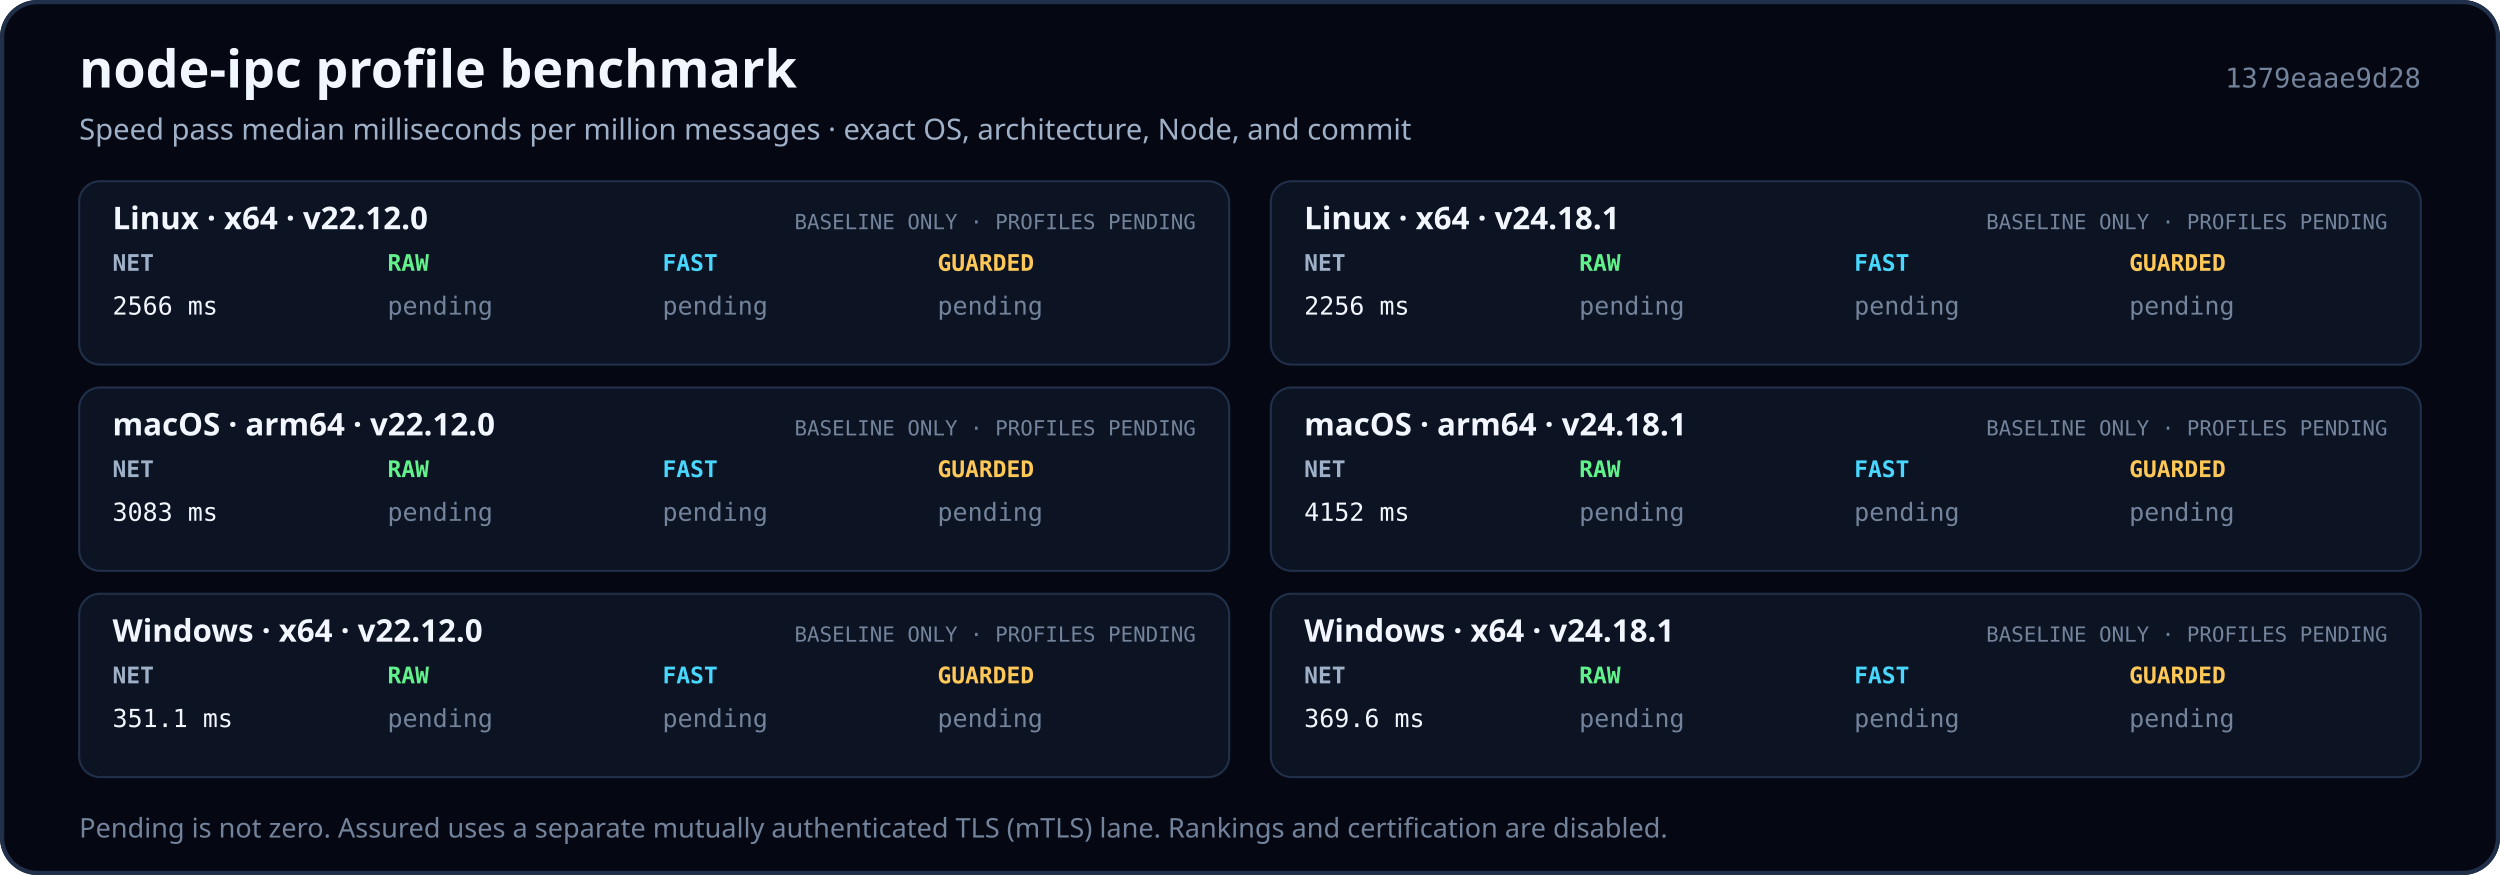
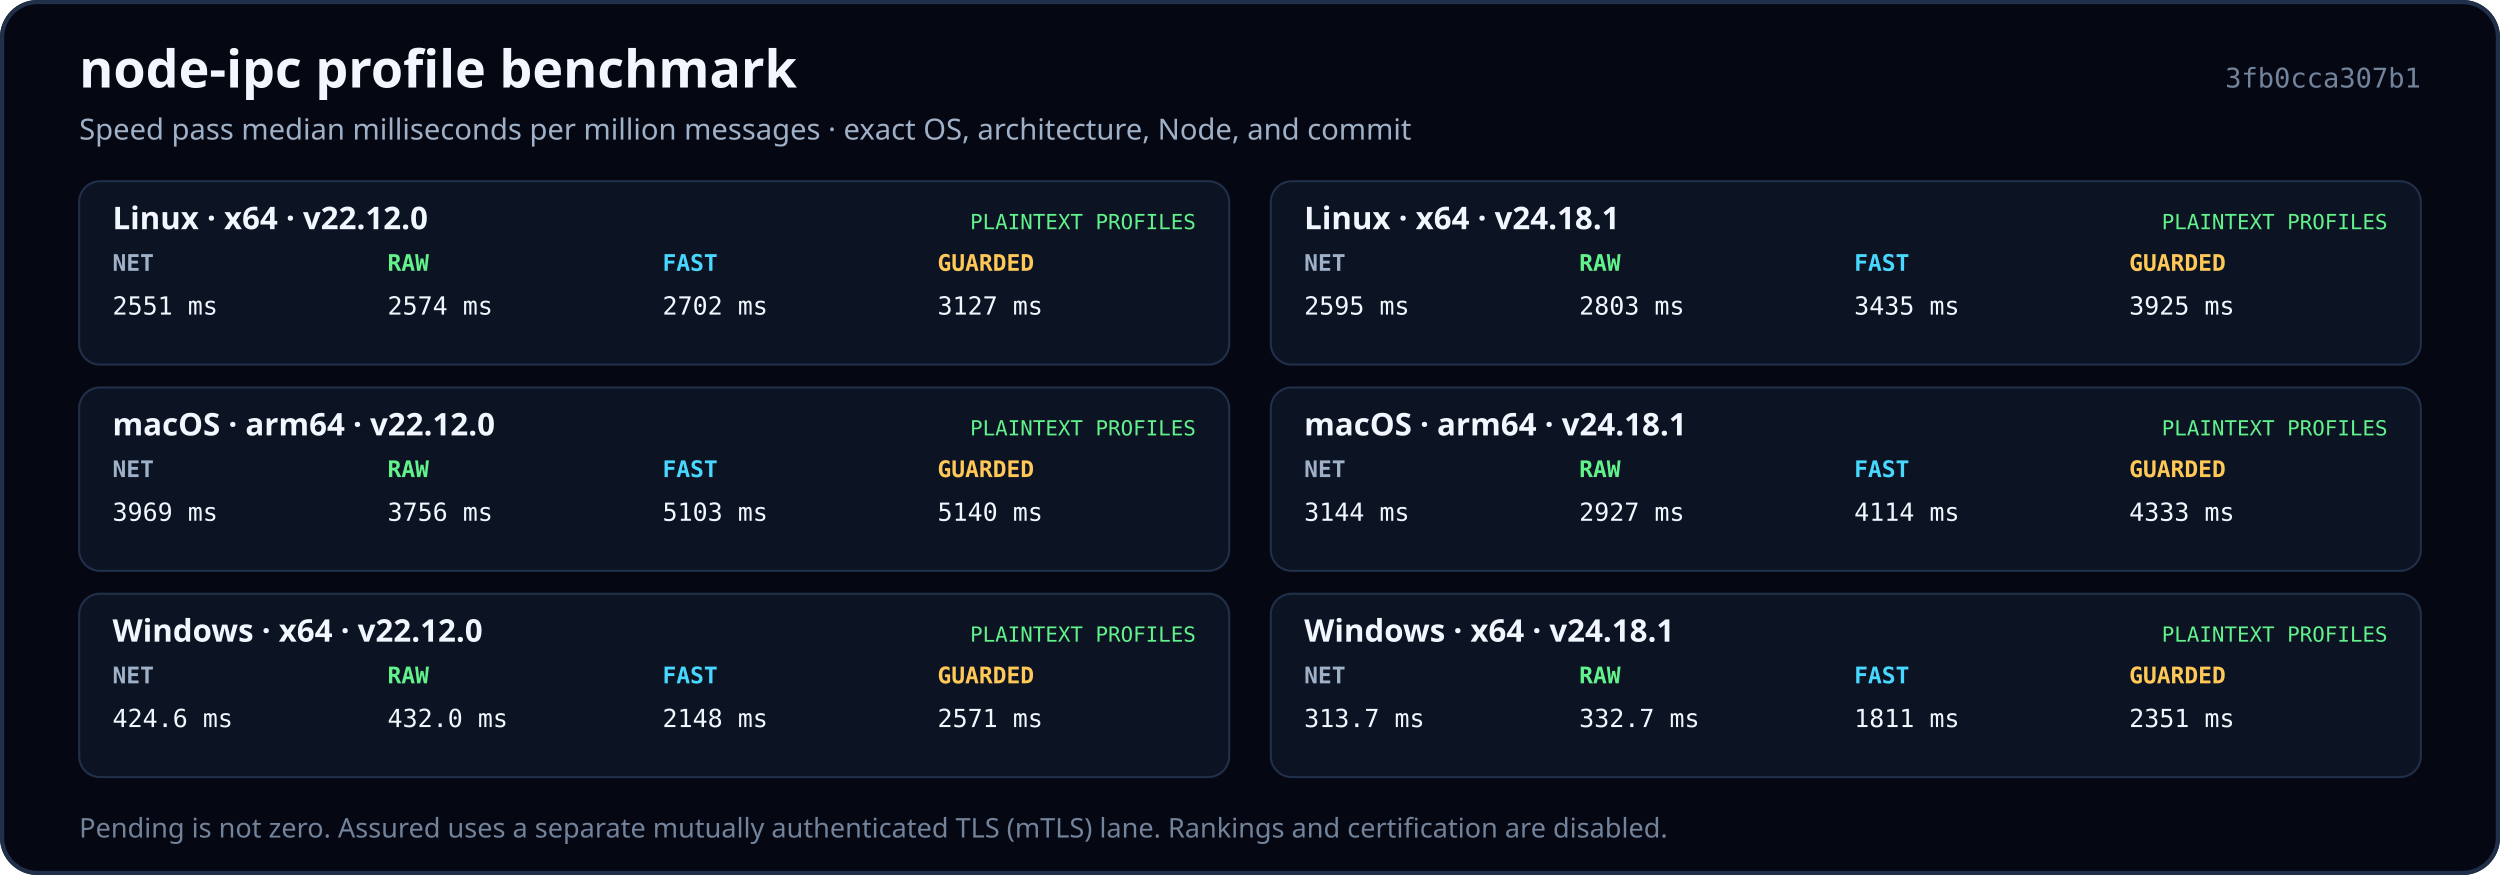
<svg xmlns="http://www.w3.org/2000/svg" width="1200" height="420" viewBox="0 0 1200 420" role="img" aria-labelledby="title description">
  <rect width="1200" height="420" rx="18" fill="#050812" />
  <rect x="1" y="1" width="1198" height="418" rx="17" fill="none" stroke="#21304a" stroke-width="2" />
  <text x="38" y="42" fill="#f2f7ff" font-family="system-ui, sans-serif" font-size="25" font-weight="700">node-ipc profile benchmark</text>
  <text x="38" y="67" fill="#9fb1c8" font-family="system-ui, sans-serif" font-size="14">Speed pass median milliseconds per million messages · exact OS, architecture, Node, and commit</text>
-   <text x="1162" y="42" fill="#72839b" font-family="ui-monospace, SFMono-Regular, Consolas, monospace" font-size="13" text-anchor="end">1379eaae9d28</text>
+   <text x="1162" y="42" fill="#72839b" font-family="ui-monospace, SFMono-Regular, Consolas, monospace" font-size="13" text-anchor="end">3fb0cca307b1</text>
  <g class="environment" transform="translate(38 87)">
    <rect width="552" height="88" rx="10" fill="#0c1322" stroke="#21304a" />
    <text x="16" y="23" fill="#f2f7ff" font-family="system-ui, sans-serif" font-size="15" font-weight="700">Linux · x64 · v22.12.0</text>
-     <text x="536" y="23" fill="#72839b" font-family="ui-monospace, SFMono-Regular, Consolas, monospace" font-size="10" text-anchor="end">BASELINE ONLY · PROFILES PENDING</text>
+     <text x="536" y="23" fill="#62f28c" font-family="ui-monospace, SFMono-Regular, Consolas, monospace" font-size="10" text-anchor="end">PLAINTEXT PROFILES</text>
    <g transform="translate(16 43)">
      <text x="0" y="0" fill="#9fb1c8" font-family="ui-monospace, SFMono-Regular, Consolas, monospace" font-size="11" font-weight="700">NET</text>
-       <text x="0" y="21" fill="#f2f7ff" font-family="ui-monospace, SFMono-Regular, Consolas, monospace" font-size="12">2566 ms</text>
+       <text x="0" y="21" fill="#f2f7ff" font-family="ui-monospace, SFMono-Regular, Consolas, monospace" font-size="12">2551 ms</text>
    </g>
    <g transform="translate(148 43)">
      <text x="0" y="0" fill="#62f28c" font-family="ui-monospace, SFMono-Regular, Consolas, monospace" font-size="11" font-weight="700">RAW</text>
-       <text x="0" y="21" fill="#72839b" font-family="ui-monospace, SFMono-Regular, Consolas, monospace" font-size="12">pending</text>
+       <text x="0" y="21" fill="#f2f7ff" font-family="ui-monospace, SFMono-Regular, Consolas, monospace" font-size="12">2574 ms</text>
    </g>
    <g transform="translate(280 43)">
      <text x="0" y="0" fill="#48d8ff" font-family="ui-monospace, SFMono-Regular, Consolas, monospace" font-size="11" font-weight="700">FAST</text>
-       <text x="0" y="21" fill="#72839b" font-family="ui-monospace, SFMono-Regular, Consolas, monospace" font-size="12">pending</text>
+       <text x="0" y="21" fill="#f2f7ff" font-family="ui-monospace, SFMono-Regular, Consolas, monospace" font-size="12">2702 ms</text>
    </g>
    <g transform="translate(412 43)">
      <text x="0" y="0" fill="#ffc857" font-family="ui-monospace, SFMono-Regular, Consolas, monospace" font-size="11" font-weight="700">GUARDED</text>
-       <text x="0" y="21" fill="#72839b" font-family="ui-monospace, SFMono-Regular, Consolas, monospace" font-size="12">pending</text>
+       <text x="0" y="21" fill="#f2f7ff" font-family="ui-monospace, SFMono-Regular, Consolas, monospace" font-size="12">3127 ms</text>
    </g>
  </g>
  <g class="environment" transform="translate(610 87)">
    <rect width="552" height="88" rx="10" fill="#0c1322" stroke="#21304a" />
    <text x="16" y="23" fill="#f2f7ff" font-family="system-ui, sans-serif" font-size="15" font-weight="700">Linux · x64 · v24.18.1</text>
-     <text x="536" y="23" fill="#72839b" font-family="ui-monospace, SFMono-Regular, Consolas, monospace" font-size="10" text-anchor="end">BASELINE ONLY · PROFILES PENDING</text>
+     <text x="536" y="23" fill="#62f28c" font-family="ui-monospace, SFMono-Regular, Consolas, monospace" font-size="10" text-anchor="end">PLAINTEXT PROFILES</text>
    <g transform="translate(16 43)">
      <text x="0" y="0" fill="#9fb1c8" font-family="ui-monospace, SFMono-Regular, Consolas, monospace" font-size="11" font-weight="700">NET</text>
-       <text x="0" y="21" fill="#f2f7ff" font-family="ui-monospace, SFMono-Regular, Consolas, monospace" font-size="12">2256 ms</text>
+       <text x="0" y="21" fill="#f2f7ff" font-family="ui-monospace, SFMono-Regular, Consolas, monospace" font-size="12">2595 ms</text>
    </g>
    <g transform="translate(148 43)">
      <text x="0" y="0" fill="#62f28c" font-family="ui-monospace, SFMono-Regular, Consolas, monospace" font-size="11" font-weight="700">RAW</text>
-       <text x="0" y="21" fill="#72839b" font-family="ui-monospace, SFMono-Regular, Consolas, monospace" font-size="12">pending</text>
+       <text x="0" y="21" fill="#f2f7ff" font-family="ui-monospace, SFMono-Regular, Consolas, monospace" font-size="12">2803 ms</text>
    </g>
    <g transform="translate(280 43)">
      <text x="0" y="0" fill="#48d8ff" font-family="ui-monospace, SFMono-Regular, Consolas, monospace" font-size="11" font-weight="700">FAST</text>
-       <text x="0" y="21" fill="#72839b" font-family="ui-monospace, SFMono-Regular, Consolas, monospace" font-size="12">pending</text>
+       <text x="0" y="21" fill="#f2f7ff" font-family="ui-monospace, SFMono-Regular, Consolas, monospace" font-size="12">3435 ms</text>
    </g>
    <g transform="translate(412 43)">
      <text x="0" y="0" fill="#ffc857" font-family="ui-monospace, SFMono-Regular, Consolas, monospace" font-size="11" font-weight="700">GUARDED</text>
-       <text x="0" y="21" fill="#72839b" font-family="ui-monospace, SFMono-Regular, Consolas, monospace" font-size="12">pending</text>
+       <text x="0" y="21" fill="#f2f7ff" font-family="ui-monospace, SFMono-Regular, Consolas, monospace" font-size="12">3925 ms</text>
    </g>
  </g>
  <g class="environment" transform="translate(38 186)">
    <rect width="552" height="88" rx="10" fill="#0c1322" stroke="#21304a" />
    <text x="16" y="23" fill="#f2f7ff" font-family="system-ui, sans-serif" font-size="15" font-weight="700">macOS · arm64 · v22.12.0</text>
-     <text x="536" y="23" fill="#72839b" font-family="ui-monospace, SFMono-Regular, Consolas, monospace" font-size="10" text-anchor="end">BASELINE ONLY · PROFILES PENDING</text>
+     <text x="536" y="23" fill="#62f28c" font-family="ui-monospace, SFMono-Regular, Consolas, monospace" font-size="10" text-anchor="end">PLAINTEXT PROFILES</text>
    <g transform="translate(16 43)">
      <text x="0" y="0" fill="#9fb1c8" font-family="ui-monospace, SFMono-Regular, Consolas, monospace" font-size="11" font-weight="700">NET</text>
-       <text x="0" y="21" fill="#f2f7ff" font-family="ui-monospace, SFMono-Regular, Consolas, monospace" font-size="12">3083 ms</text>
+       <text x="0" y="21" fill="#f2f7ff" font-family="ui-monospace, SFMono-Regular, Consolas, monospace" font-size="12">3969 ms</text>
    </g>
    <g transform="translate(148 43)">
      <text x="0" y="0" fill="#62f28c" font-family="ui-monospace, SFMono-Regular, Consolas, monospace" font-size="11" font-weight="700">RAW</text>
-       <text x="0" y="21" fill="#72839b" font-family="ui-monospace, SFMono-Regular, Consolas, monospace" font-size="12">pending</text>
+       <text x="0" y="21" fill="#f2f7ff" font-family="ui-monospace, SFMono-Regular, Consolas, monospace" font-size="12">3756 ms</text>
    </g>
    <g transform="translate(280 43)">
      <text x="0" y="0" fill="#48d8ff" font-family="ui-monospace, SFMono-Regular, Consolas, monospace" font-size="11" font-weight="700">FAST</text>
-       <text x="0" y="21" fill="#72839b" font-family="ui-monospace, SFMono-Regular, Consolas, monospace" font-size="12">pending</text>
+       <text x="0" y="21" fill="#f2f7ff" font-family="ui-monospace, SFMono-Regular, Consolas, monospace" font-size="12">5103 ms</text>
    </g>
    <g transform="translate(412 43)">
      <text x="0" y="0" fill="#ffc857" font-family="ui-monospace, SFMono-Regular, Consolas, monospace" font-size="11" font-weight="700">GUARDED</text>
-       <text x="0" y="21" fill="#72839b" font-family="ui-monospace, SFMono-Regular, Consolas, monospace" font-size="12">pending</text>
+       <text x="0" y="21" fill="#f2f7ff" font-family="ui-monospace, SFMono-Regular, Consolas, monospace" font-size="12">5140 ms</text>
    </g>
  </g>
  <g class="environment" transform="translate(610 186)">
    <rect width="552" height="88" rx="10" fill="#0c1322" stroke="#21304a" />
    <text x="16" y="23" fill="#f2f7ff" font-family="system-ui, sans-serif" font-size="15" font-weight="700">macOS · arm64 · v24.18.1</text>
-     <text x="536" y="23" fill="#72839b" font-family="ui-monospace, SFMono-Regular, Consolas, monospace" font-size="10" text-anchor="end">BASELINE ONLY · PROFILES PENDING</text>
+     <text x="536" y="23" fill="#62f28c" font-family="ui-monospace, SFMono-Regular, Consolas, monospace" font-size="10" text-anchor="end">PLAINTEXT PROFILES</text>
    <g transform="translate(16 43)">
      <text x="0" y="0" fill="#9fb1c8" font-family="ui-monospace, SFMono-Regular, Consolas, monospace" font-size="11" font-weight="700">NET</text>
-       <text x="0" y="21" fill="#f2f7ff" font-family="ui-monospace, SFMono-Regular, Consolas, monospace" font-size="12">4152 ms</text>
+       <text x="0" y="21" fill="#f2f7ff" font-family="ui-monospace, SFMono-Regular, Consolas, monospace" font-size="12">3144 ms</text>
    </g>
    <g transform="translate(148 43)">
      <text x="0" y="0" fill="#62f28c" font-family="ui-monospace, SFMono-Regular, Consolas, monospace" font-size="11" font-weight="700">RAW</text>
-       <text x="0" y="21" fill="#72839b" font-family="ui-monospace, SFMono-Regular, Consolas, monospace" font-size="12">pending</text>
+       <text x="0" y="21" fill="#f2f7ff" font-family="ui-monospace, SFMono-Regular, Consolas, monospace" font-size="12">2927 ms</text>
    </g>
    <g transform="translate(280 43)">
      <text x="0" y="0" fill="#48d8ff" font-family="ui-monospace, SFMono-Regular, Consolas, monospace" font-size="11" font-weight="700">FAST</text>
-       <text x="0" y="21" fill="#72839b" font-family="ui-monospace, SFMono-Regular, Consolas, monospace" font-size="12">pending</text>
+       <text x="0" y="21" fill="#f2f7ff" font-family="ui-monospace, SFMono-Regular, Consolas, monospace" font-size="12">4114 ms</text>
    </g>
    <g transform="translate(412 43)">
      <text x="0" y="0" fill="#ffc857" font-family="ui-monospace, SFMono-Regular, Consolas, monospace" font-size="11" font-weight="700">GUARDED</text>
-       <text x="0" y="21" fill="#72839b" font-family="ui-monospace, SFMono-Regular, Consolas, monospace" font-size="12">pending</text>
+       <text x="0" y="21" fill="#f2f7ff" font-family="ui-monospace, SFMono-Regular, Consolas, monospace" font-size="12">4333 ms</text>
    </g>
  </g>
  <g class="environment" transform="translate(38 285)">
    <rect width="552" height="88" rx="10" fill="#0c1322" stroke="#21304a" />
    <text x="16" y="23" fill="#f2f7ff" font-family="system-ui, sans-serif" font-size="15" font-weight="700">Windows · x64 · v22.12.0</text>
-     <text x="536" y="23" fill="#72839b" font-family="ui-monospace, SFMono-Regular, Consolas, monospace" font-size="10" text-anchor="end">BASELINE ONLY · PROFILES PENDING</text>
+     <text x="536" y="23" fill="#62f28c" font-family="ui-monospace, SFMono-Regular, Consolas, monospace" font-size="10" text-anchor="end">PLAINTEXT PROFILES</text>
    <g transform="translate(16 43)">
      <text x="0" y="0" fill="#9fb1c8" font-family="ui-monospace, SFMono-Regular, Consolas, monospace" font-size="11" font-weight="700">NET</text>
-       <text x="0" y="21" fill="#f2f7ff" font-family="ui-monospace, SFMono-Regular, Consolas, monospace" font-size="12">351.1 ms</text>
+       <text x="0" y="21" fill="#f2f7ff" font-family="ui-monospace, SFMono-Regular, Consolas, monospace" font-size="12">424.6 ms</text>
    </g>
    <g transform="translate(148 43)">
      <text x="0" y="0" fill="#62f28c" font-family="ui-monospace, SFMono-Regular, Consolas, monospace" font-size="11" font-weight="700">RAW</text>
-       <text x="0" y="21" fill="#72839b" font-family="ui-monospace, SFMono-Regular, Consolas, monospace" font-size="12">pending</text>
+       <text x="0" y="21" fill="#f2f7ff" font-family="ui-monospace, SFMono-Regular, Consolas, monospace" font-size="12">432.0 ms</text>
    </g>
    <g transform="translate(280 43)">
      <text x="0" y="0" fill="#48d8ff" font-family="ui-monospace, SFMono-Regular, Consolas, monospace" font-size="11" font-weight="700">FAST</text>
-       <text x="0" y="21" fill="#72839b" font-family="ui-monospace, SFMono-Regular, Consolas, monospace" font-size="12">pending</text>
+       <text x="0" y="21" fill="#f2f7ff" font-family="ui-monospace, SFMono-Regular, Consolas, monospace" font-size="12">2148 ms</text>
    </g>
    <g transform="translate(412 43)">
      <text x="0" y="0" fill="#ffc857" font-family="ui-monospace, SFMono-Regular, Consolas, monospace" font-size="11" font-weight="700">GUARDED</text>
-       <text x="0" y="21" fill="#72839b" font-family="ui-monospace, SFMono-Regular, Consolas, monospace" font-size="12">pending</text>
+       <text x="0" y="21" fill="#f2f7ff" font-family="ui-monospace, SFMono-Regular, Consolas, monospace" font-size="12">2571 ms</text>
    </g>
  </g>
  <g class="environment" transform="translate(610 285)">
    <rect width="552" height="88" rx="10" fill="#0c1322" stroke="#21304a" />
    <text x="16" y="23" fill="#f2f7ff" font-family="system-ui, sans-serif" font-size="15" font-weight="700">Windows · x64 · v24.18.1</text>
-     <text x="536" y="23" fill="#72839b" font-family="ui-monospace, SFMono-Regular, Consolas, monospace" font-size="10" text-anchor="end">BASELINE ONLY · PROFILES PENDING</text>
+     <text x="536" y="23" fill="#62f28c" font-family="ui-monospace, SFMono-Regular, Consolas, monospace" font-size="10" text-anchor="end">PLAINTEXT PROFILES</text>
    <g transform="translate(16 43)">
      <text x="0" y="0" fill="#9fb1c8" font-family="ui-monospace, SFMono-Regular, Consolas, monospace" font-size="11" font-weight="700">NET</text>
-       <text x="0" y="21" fill="#f2f7ff" font-family="ui-monospace, SFMono-Regular, Consolas, monospace" font-size="12">369.6 ms</text>
+       <text x="0" y="21" fill="#f2f7ff" font-family="ui-monospace, SFMono-Regular, Consolas, monospace" font-size="12">313.7 ms</text>
    </g>
    <g transform="translate(148 43)">
      <text x="0" y="0" fill="#62f28c" font-family="ui-monospace, SFMono-Regular, Consolas, monospace" font-size="11" font-weight="700">RAW</text>
-       <text x="0" y="21" fill="#72839b" font-family="ui-monospace, SFMono-Regular, Consolas, monospace" font-size="12">pending</text>
+       <text x="0" y="21" fill="#f2f7ff" font-family="ui-monospace, SFMono-Regular, Consolas, monospace" font-size="12">332.7 ms</text>
    </g>
    <g transform="translate(280 43)">
      <text x="0" y="0" fill="#48d8ff" font-family="ui-monospace, SFMono-Regular, Consolas, monospace" font-size="11" font-weight="700">FAST</text>
-       <text x="0" y="21" fill="#72839b" font-family="ui-monospace, SFMono-Regular, Consolas, monospace" font-size="12">pending</text>
+       <text x="0" y="21" fill="#f2f7ff" font-family="ui-monospace, SFMono-Regular, Consolas, monospace" font-size="12">1811 ms</text>
    </g>
    <g transform="translate(412 43)">
      <text x="0" y="0" fill="#ffc857" font-family="ui-monospace, SFMono-Regular, Consolas, monospace" font-size="11" font-weight="700">GUARDED</text>
-       <text x="0" y="21" fill="#72839b" font-family="ui-monospace, SFMono-Regular, Consolas, monospace" font-size="12">pending</text>
+       <text x="0" y="21" fill="#f2f7ff" font-family="ui-monospace, SFMono-Regular, Consolas, monospace" font-size="12">2351 ms</text>
    </g>
  </g>
  <text x="38" y="402" fill="#72839b" font-family="system-ui, sans-serif" font-size="13">Pending is not zero. Assured uses a separate mutually authenticated TLS (mTLS) lane. Rankings and certification are disabled.</text>
</svg>
